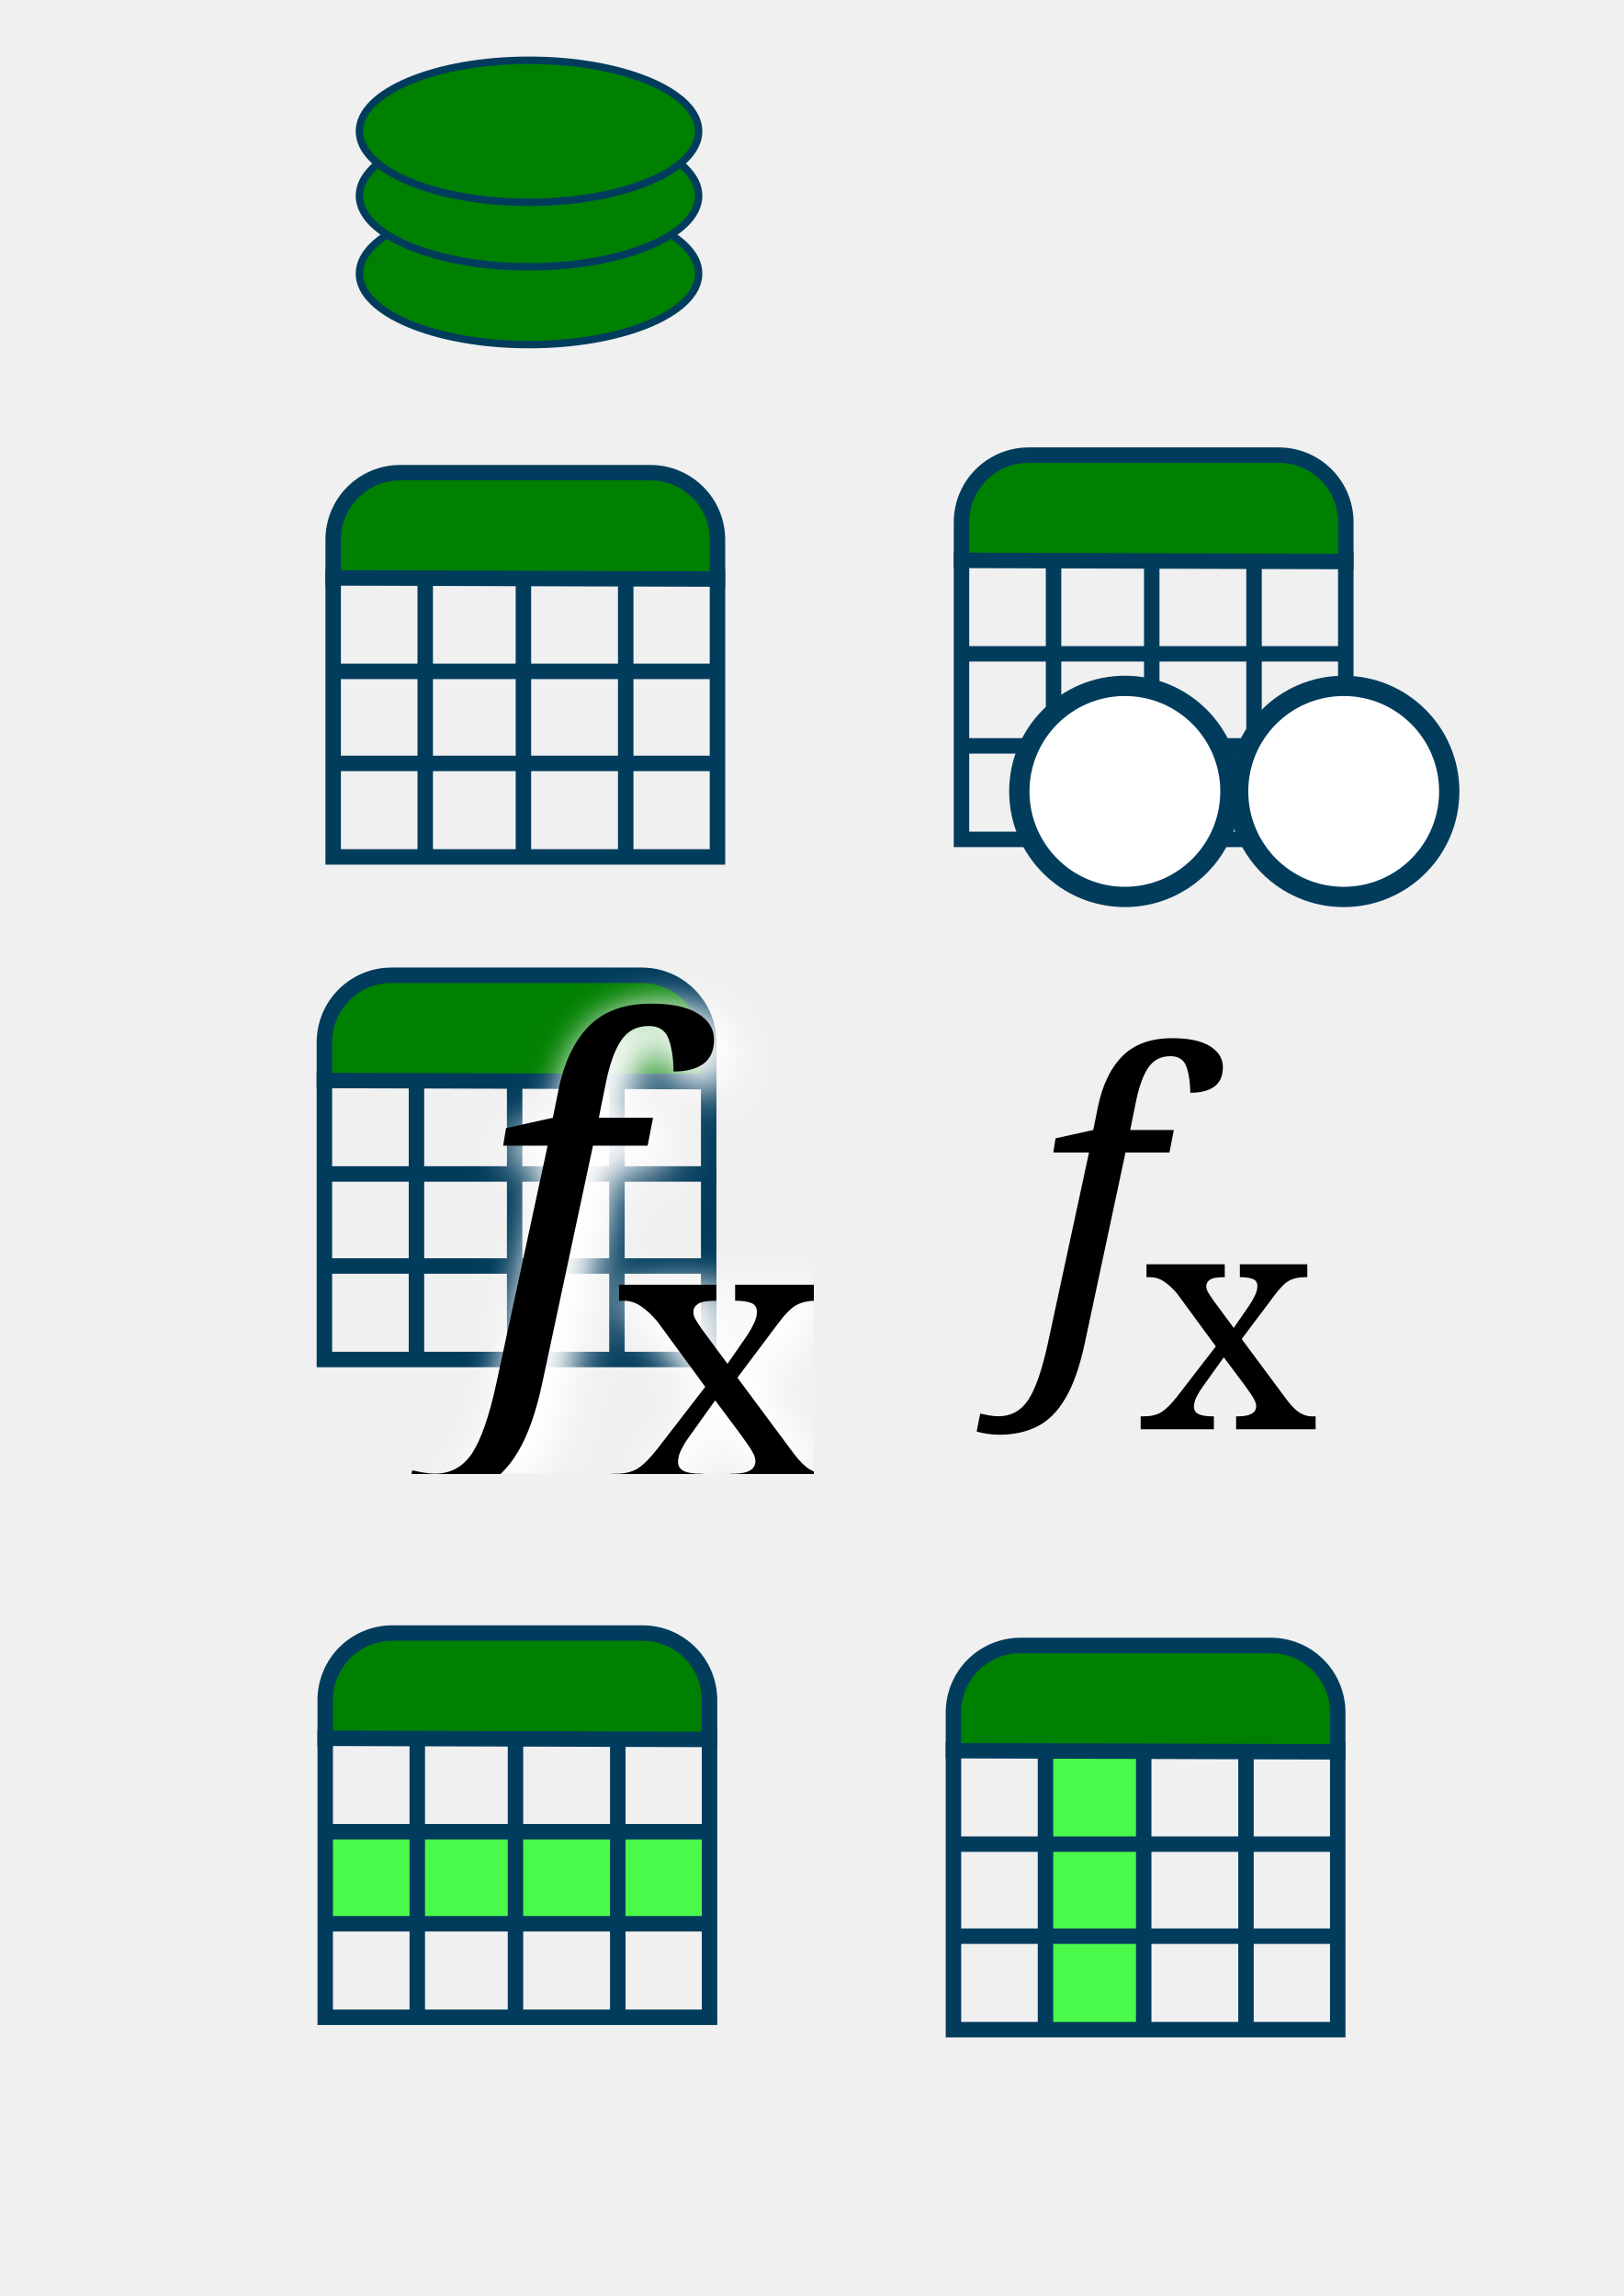
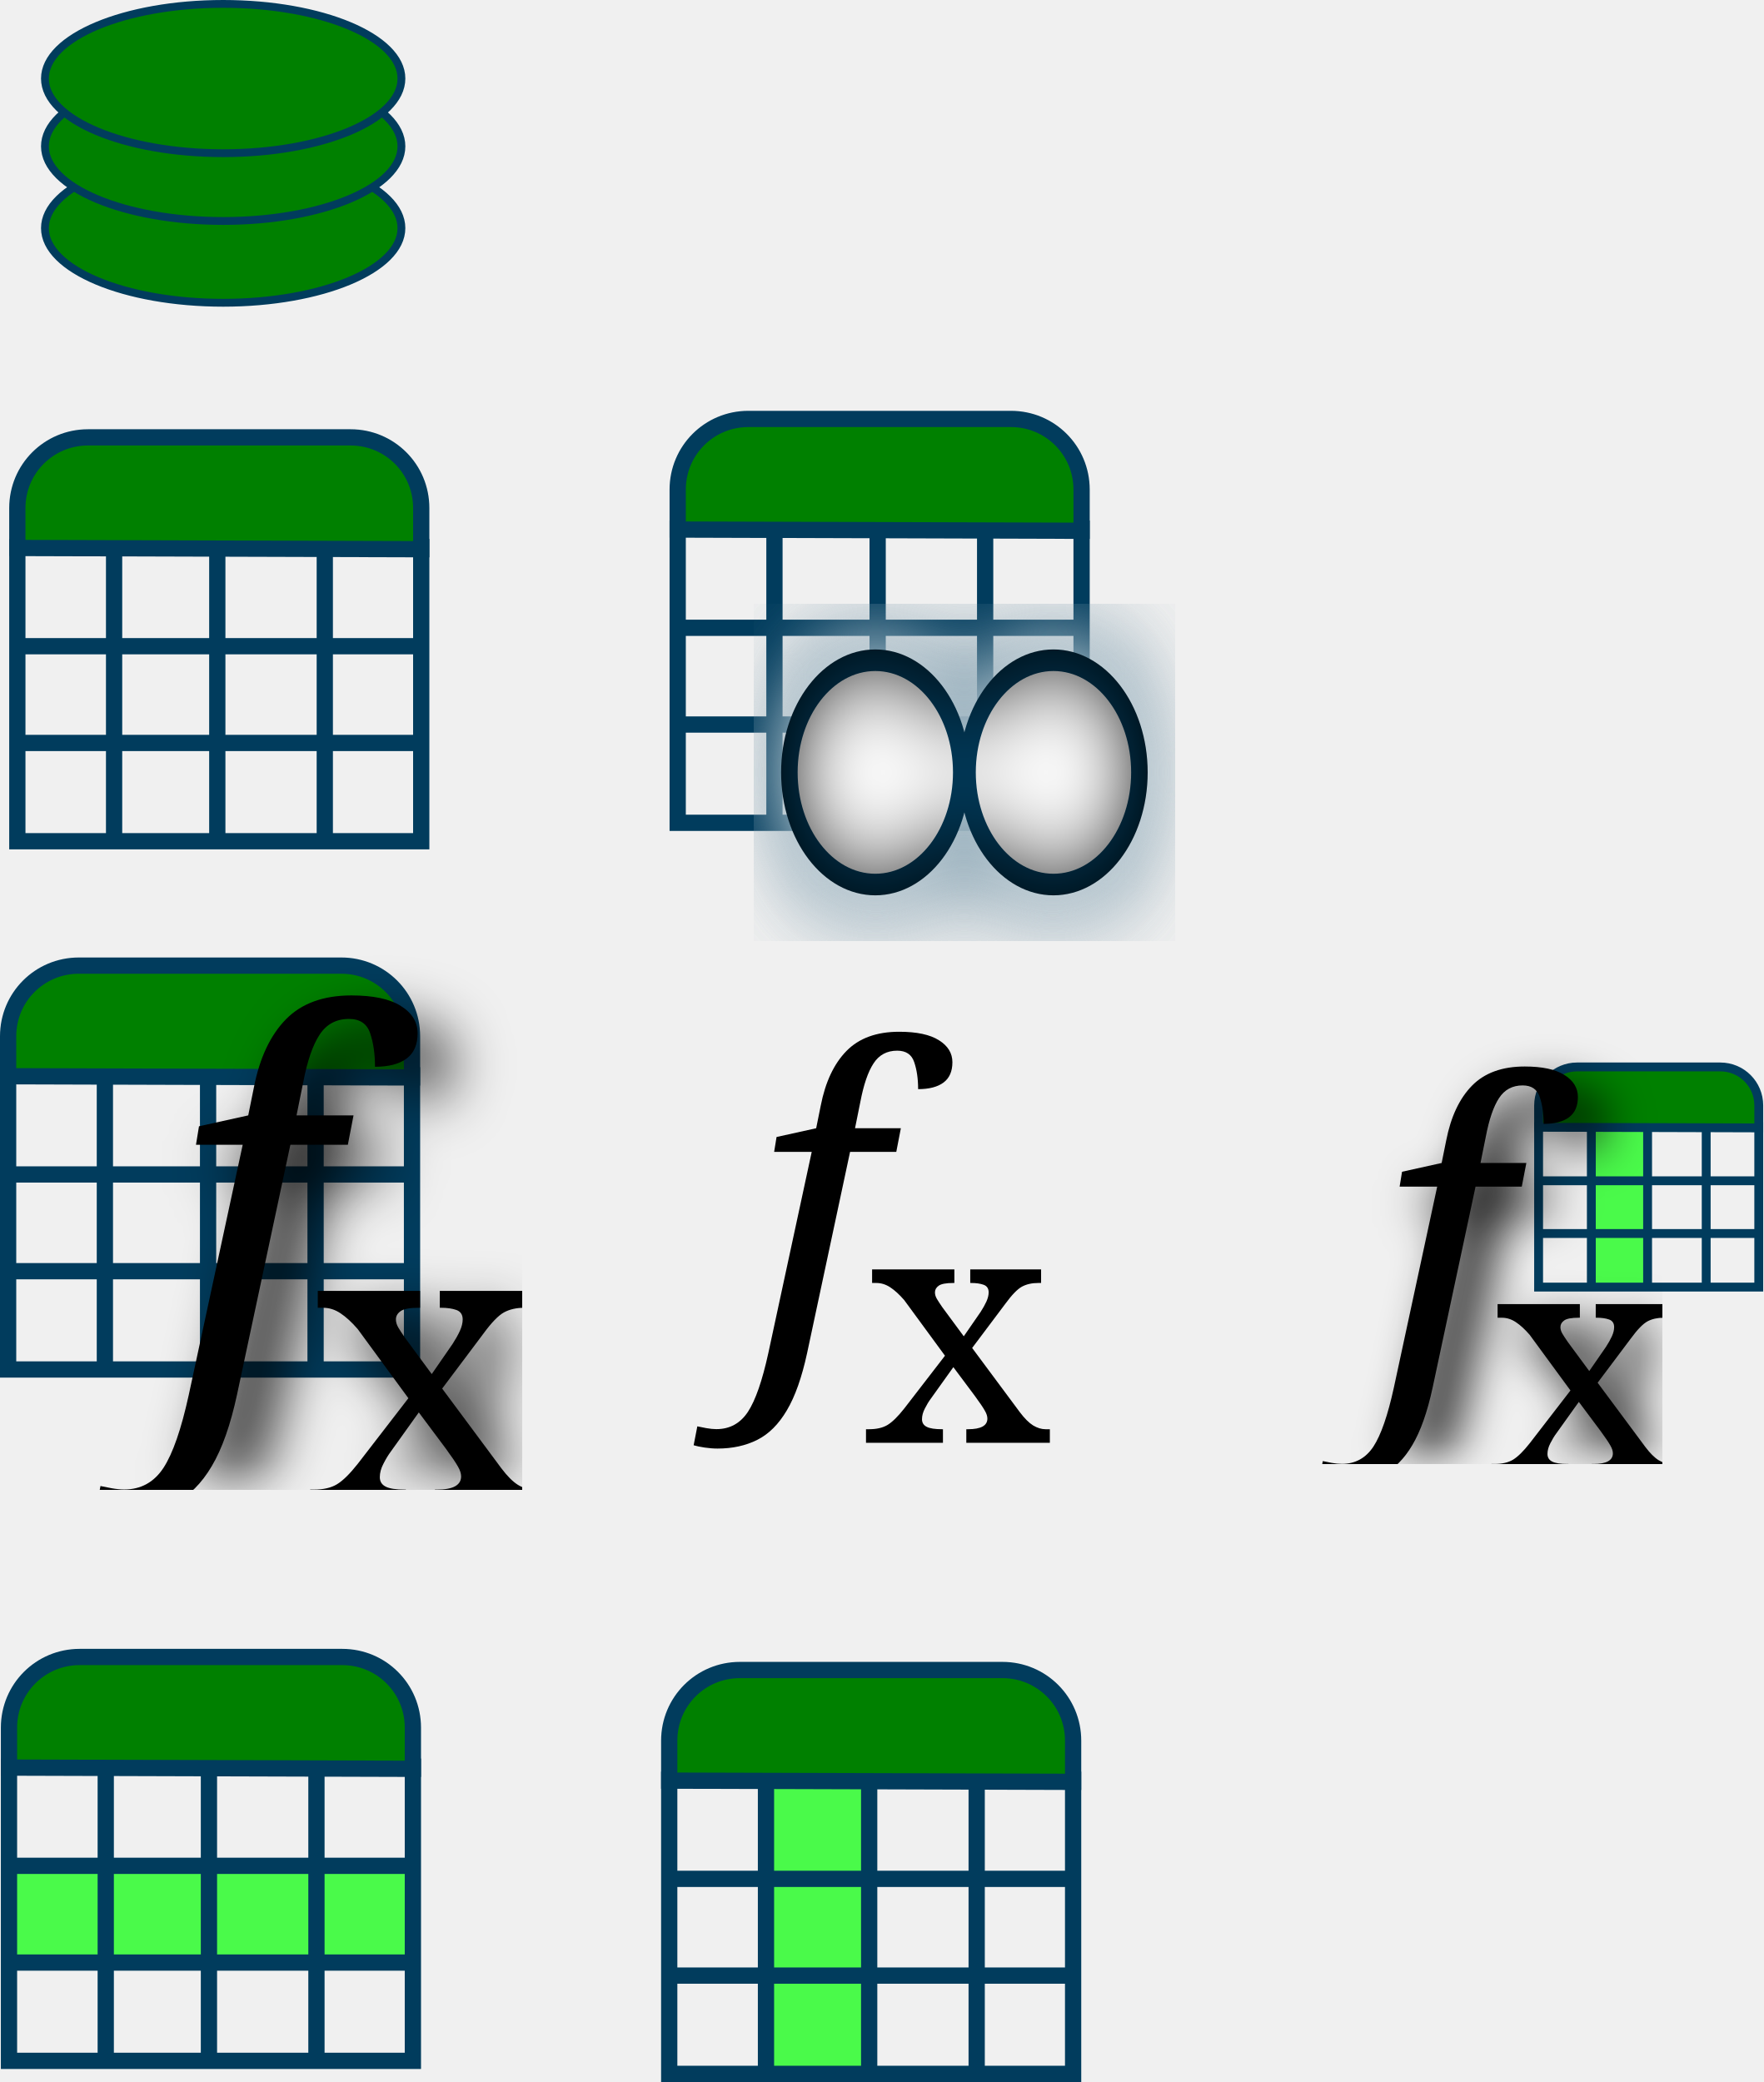
- <svg xmlns="http://www.w3.org/2000/svg" xmlns:xlink="http://www.w3.org/1999/xlink" width="210mm" height="297mm" viewBox="0 0 210 297" version="1.1" id="svg8">
+ <svg xmlns="http://www.w3.org/2000/svg" xmlns:xlink="http://www.w3.org/1999/xlink" width="216.983mm" height="256.235mm" viewBox="0 0 216.983 256.235" version="1.1" id="svg8">
  <defs id="defs2">
-     <filter style="color-interpolation-filters:sRGB;" id="filter1352">
+     <filter style="color-interpolation-filters:sRGB" id="filter1352">
      <feFlood flood-opacity="0.945" flood-color="rgb(255,255,255)" result="flood" id="feFlood1342" />
      <feComposite in="flood" in2="SourceGraphic" operator="in" result="composite1" id="feComposite1344" />
      <feGaussianBlur in="composite1" stdDeviation="1" result="blur" id="feGaussianBlur1346" />
      <feOffset dx="2.3" dy="3.646" result="offset" id="feOffset1348" />
      <feComposite in="SourceGraphic" in2="offset" operator="over" result="composite2" id="feComposite1350" />
    </filter>
-     <filter style="color-interpolation-filters:sRGB;" id="filter4317">
+     <filter style="color-interpolation-filters:sRGB" id="filter4317">
      <feFlood flood-opacity="0.945" flood-color="rgb(255,255,255)" result="flood" id="feFlood4307" />
      <feComposite in="flood" in2="SourceGraphic" operator="in" result="composite1" id="feComposite4309" />
      <feGaussianBlur in="composite1" stdDeviation="2" result="blur" id="feGaussianBlur4311" />
      <feOffset dx="1" dy="1" result="offset" id="feOffset4313" />
      <feComposite in="SourceGraphic" in2="offset" operator="over" result="fbSourceGraphic" id="feComposite4315" />
      <feColorMatrix result="fbSourceGraphicAlpha" in="fbSourceGraphic" values="0 0 0 -1 0 0 0 0 -1 0 0 0 0 -1 0 0 0 0 1 0" id="feColorMatrix4319" />
      <feFlood id="feFlood4321" flood-opacity="1" flood-color="rgb(255,255,255)" result="flood" in="fbSourceGraphic" />
      <feComposite in2="fbSourceGraphic" id="feComposite4323" in="flood" operator="in" result="composite1" />
      <feGaussianBlur id="feGaussianBlur4325" in="composite1" stdDeviation="2" result="blur" />
      <feOffset id="feOffset4327" dx="1" dy="1" result="offset" />
      <feComposite in2="offset" id="feComposite4329" in="fbSourceGraphic" operator="over" result="composite2" />
    </filter>
+     <filter style="color-interpolation-filters:sRGB" id="filter882">
+       <feOffset dy="3" dx="3" id="feOffset872" />
+       <feGaussianBlur stdDeviation="3" result="blur" id="feGaussianBlur874" />
+       <feFlood flood-color="rgb(0,0,0)" flood-opacity="1" result="flood" id="feFlood876" />
+       <feComposite in="flood" in2="SourceGraphic" operator="in" result="composite" id="feComposite878" />
+       <feBlend in="blur" in2="composite" mode="normal" id="feBlend880" />
+     </filter>
+     <filter style="color-interpolation-filters:sRGB;" id="filter1635">
+       <feOffset dy="3" dx="3" id="feOffset1625" />
+       <feGaussianBlur stdDeviation="3" result="blur" id="feGaussianBlur1627" />
+       <feFlood flood-color="rgb(0,0,0)" flood-opacity="1" result="flood" id="feFlood1629" />
+       <feComposite in="flood" in2="SourceGraphic" operator="in" result="composite" id="feComposite1631" />
+       <feBlend in="blur" in2="composite" mode="normal" id="feBlend1633" />
+     </filter>
+     <filter y="-0.25" height="1.5" style="color-interpolation-filters:sRGB;" id="filter1787">
+       <feGaussianBlur stdDeviation="5" result="result6" id="feGaussianBlur1777" />
+       <feComposite result="result8" in="SourceGraphic" operator="atop" in2="result6" id="feComposite1779" />
+       <feComposite result="result9" operator="over" in2="SourceAlpha" in="result8" id="feComposite1781" />
+       <feColorMatrix values="1 0 0 0 0 0 1 0 0 0 0 0 1 0 0 0 0 0 1 0 " result="result10" id="feColorMatrix1783" />
+       <feBlend in="result10" mode="normal" in2="result6" id="feBlend1785" />
+     </filter>
  </defs>
-   <g id="layer1">
+   <g id="layer1" transform="translate(-40.95536,-7.314372)">
    <g id="g857">
-       <rect ry="0" y="74.644" x="43.089" height="36.203" width="49.704" id="rect815" style="fill:none;fill-opacity:1;stroke:#013c5d;stroke-width:2;stroke-opacity:1;stroke-miterlimit:4;stroke-dasharray:none" />
-       <path id="rect817" transform="scale(0.2645833)" d="M 195.715 231.092 C 177.512 231.092 162.857 245.746 162.857 263.949 L 162.857 282.543 L 350.715 283.107 L 350.715 263.949 C 350.715 245.746 336.06 231.092 317.857 231.092 L 195.715 231.092 z " style="fill:#008000;fill-opacity:1;stroke:#013c5d;stroke-width:7.559;stroke-opacity:1;stroke-miterlimit:4;stroke-dasharray:none" />
-       <path id="path837" d="M 43.278,98.751 H 93.171" style="fill:none;stroke:#013c5d;stroke-width:2;stroke-linecap:butt;stroke-linejoin:miter;stroke-opacity:1;stroke-miterlimit:4;stroke-dasharray:none" />
-       <path id="path839" d="M 42.711,86.845 H 93.171" style="fill:none;stroke:#013c5d;stroke-width:2;stroke-linecap:butt;stroke-linejoin:miter;stroke-opacity:1;stroke-miterlimit:4;stroke-dasharray:none" />
-       <path id="path841" d="M 54.996,74.939 V 110.469" style="fill:none;stroke:#013c5d;stroke-width:2;stroke-linecap:butt;stroke-linejoin:miter;stroke-opacity:1;stroke-miterlimit:4;stroke-dasharray:none" />
-       <path id="path845" d="M 67.696,74.939 V 110.469" style="fill:none;stroke:#013c5d;stroke-width:2;stroke-linecap:butt;stroke-linejoin:miter;stroke-opacity:1;stroke-miterlimit:4;stroke-dasharray:none" />
-       <path style="fill:none;stroke:#013c5d;stroke-width:2;stroke-linecap:butt;stroke-linejoin:miter;stroke-opacity:1;stroke-miterlimit:4;stroke-dasharray:none" d="M 80.925,74.939 V 110.469" id="path847" />
+       <rect ry="0" y="74.644" x="43.089" height="36.203" width="49.704" id="rect815" style="fill:none;fill-opacity:1;stroke:#013c5d;stroke-width:2;stroke-miterlimit:4;stroke-dasharray:none;stroke-opacity:1" />
+       <path id="rect817" transform="scale(0.2645833)" d="m 195.715,231.092 c -18.203,0 -32.857,14.655 -32.857,32.857 v 18.594 l 187.857,0.564 v -19.158 c 0,-18.203 -14.655,-32.857 -32.857,-32.857 z" style="fill:#008000;fill-opacity:1;stroke:#013c5d;stroke-width:7.559;stroke-miterlimit:4;stroke-dasharray:none;stroke-opacity:1" />
+       <path id="path837" d="M 43.278,98.751 H 93.171" style="fill:none;stroke:#013c5d;stroke-width:2;stroke-linecap:butt;stroke-linejoin:miter;stroke-miterlimit:4;stroke-dasharray:none;stroke-opacity:1" />
+       <path id="path839" d="M 42.711,86.845 H 93.171" style="fill:none;stroke:#013c5d;stroke-width:2;stroke-linecap:butt;stroke-linejoin:miter;stroke-miterlimit:4;stroke-dasharray:none;stroke-opacity:1" />
+       <path id="path841" d="M 54.996,74.939 V 110.469" style="fill:none;stroke:#013c5d;stroke-width:2;stroke-linecap:butt;stroke-linejoin:miter;stroke-miterlimit:4;stroke-dasharray:none;stroke-opacity:1" />
+       <path id="path845" d="M 67.696,74.939 V 110.469" style="fill:none;stroke:#013c5d;stroke-width:2;stroke-linecap:butt;stroke-linejoin:miter;stroke-miterlimit:4;stroke-dasharray:none;stroke-opacity:1" />
+       <path style="fill:none;stroke:#013c5d;stroke-width:2;stroke-linecap:butt;stroke-linejoin:miter;stroke-miterlimit:4;stroke-dasharray:none;stroke-opacity:1" d="M 80.925,74.939 V 110.469" id="path847" />
    </g>
    <g id="g890">
      <use height="100%" width="100%" transform="translate(81.26488,-2.267857)" id="use883" xlink:href="#g857" y="0" x="0" />
-       <g id="g1356" transform="matrix(1.313489,0,0,1.313489,-52.85249,-40.74103)" style="stroke-width:2;stroke-miterlimit:4;stroke-dasharray:none">
+       <g id="g1356" transform="matrix(1.017578,0,0,1.328017,-4.981748,-42.32395)" style="stroke-width:2;stroke-miterlimit:4;stroke-dasharray:none;filter:url(#filter1787)">
        <circle r="10.394" cy="108.957" cx="151.001" id="path877" style="fill:#ffffff;fill-opacity:1;stroke:#013c5d;stroke-width:2;stroke-miterlimit:4;stroke-dasharray:none;stroke-opacity:1" />
        <circle style="fill:#ffffff;fill-opacity:1;stroke:#013c5d;stroke-width:2;stroke-miterlimit:4;stroke-dasharray:none;stroke-opacity:1" id="circle879" cx="172.546" cy="108.957" r="10.394" />
      </g>
    </g>
    <g id="g904" transform="translate(6.047619,7.559524)">
      <text id="text894" y="165.842" x="127.378" style="font-style:normal;font-variant:normal;font-weight:normal;font-stretch:normal;font-size:50.8px;line-height:1.25;font-family:'Cambria Math';-inkscape-font-specification:'Cambria Math';letter-spacing:0px;word-spacing:0px;fill:#000000;fill-opacity:1;stroke:none;stroke-width:0.265" xml:space="preserve">
        <tspan style="font-style:italic;font-variant:normal;font-weight:normal;font-stretch:normal;font-size:50.8px;font-family:Georgia;-inkscape-font-specification:'Georgia Italic';stroke-width:0.265" y="165.842" x="127.378" id="tspan892">f</tspan>
      </text>
      <text id="text898" y="177.327" x="141.279" style="font-style:normal;font-variant:normal;font-weight:normal;font-stretch:normal;font-size:16.597px;line-height:1.25;font-family:'Cambria Math';-inkscape-font-specification:'Cambria Math';letter-spacing:0px;word-spacing:0px;fill:#000000;fill-opacity:1;stroke:none;stroke-width:0.415" xml:space="preserve">
        <tspan style="font-style:normal;font-variant:normal;font-weight:normal;font-stretch:normal;font-size:39.834px;font-family:Georgia;-inkscape-font-specification:Georgia;stroke-width:0.415" y="177.327" x="141.279" id="tspan896">x</tspan>
      </text>
    </g>
    <g id="g910">
      <use height="100%" width="100%" transform="translate(-1.133929,65.0119)" id="use881" xlink:href="#g857" y="0" x="0" />
-       <use height="100%" width="100%" transform="matrix(1.243288,0,0,1.243288,-104.2908,-37.14272)" id="use906" xlink:href="#g904" y="0" x="0" style="filter:url(#filter4317)" />
+       <use height="100%" width="100%" transform="matrix(1.243288,0,0,1.243288,-104.2908,-37.14272)" id="use906" xlink:href="#g904" y="0" x="0" style="filter:url(#filter1635)" />
    </g>
    <g id="g918" transform="translate(-79.64632,11.75986)">
      <rect y="225.175" x="121.855" height="11.525" width="49.544" id="rect914" style="fill:#4afa4a;fill-opacity:1;stroke:none;stroke-width:0.975;stroke-miterlimit:4;stroke-dasharray:none;stroke-opacity:1" />
      <use height="100%" width="100%" transform="translate(78.61905,138.3393)" id="use912" xlink:href="#g857" y="0" x="0" />
    </g>
    <g transform="translate(1.603617,13.36348)" id="g924">
      <rect style="fill:#4afa4a;fill-opacity:1;stroke:none;stroke-width:0.867;stroke-miterlimit:4;stroke-dasharray:none;stroke-opacity:1" id="rect920" width="12.7" height="35.53" x="133.615" y="213.278" />
      <use x="0" y="0" xlink:href="#g857" id="use922" transform="translate(78.61905,138.3393)" width="100%" height="100%" />
    </g>
    <g id="g941">
      <ellipse ry="9.186" rx="21.935" cy="35.39" cx="68.421" id="ellipse930" style="fill:#008000;fill-opacity:1;stroke:#013c5d;stroke-width:0.963;stroke-miterlimit:4;stroke-dasharray:none;stroke-opacity:1" />
      <ellipse style="fill:#008000;fill-opacity:1;stroke:#013c5d;stroke-width:0.963;stroke-miterlimit:4;stroke-dasharray:none;stroke-opacity:1" id="ellipse928" cx="68.421" cy="25.325" rx="21.935" ry="9.186" />
      <ellipse ry="9.186" rx="21.935" cy="16.982" cx="68.421" id="path926" style="fill:#008000;fill-opacity:1;stroke:#013c5d;stroke-width:0.963;stroke-miterlimit:4;stroke-dasharray:none;stroke-opacity:1" />
    </g>
+     <g id="g870" transform="translate(19.77794,-2.672695)">
+       <use height="100%" width="100%" transform="matrix(0.5451063,0,0,0.5451063,143.3035,25.27364)" id="use866" xlink:href="#g924" y="0" x="0" />
+       <use height="100%" width="100%" transform="translate(57.19568,6.949008)" id="use864" xlink:href="#g904" y="0" x="0" style="filter:url(#filter882)" />
+     </g>
  </g>
</svg>
